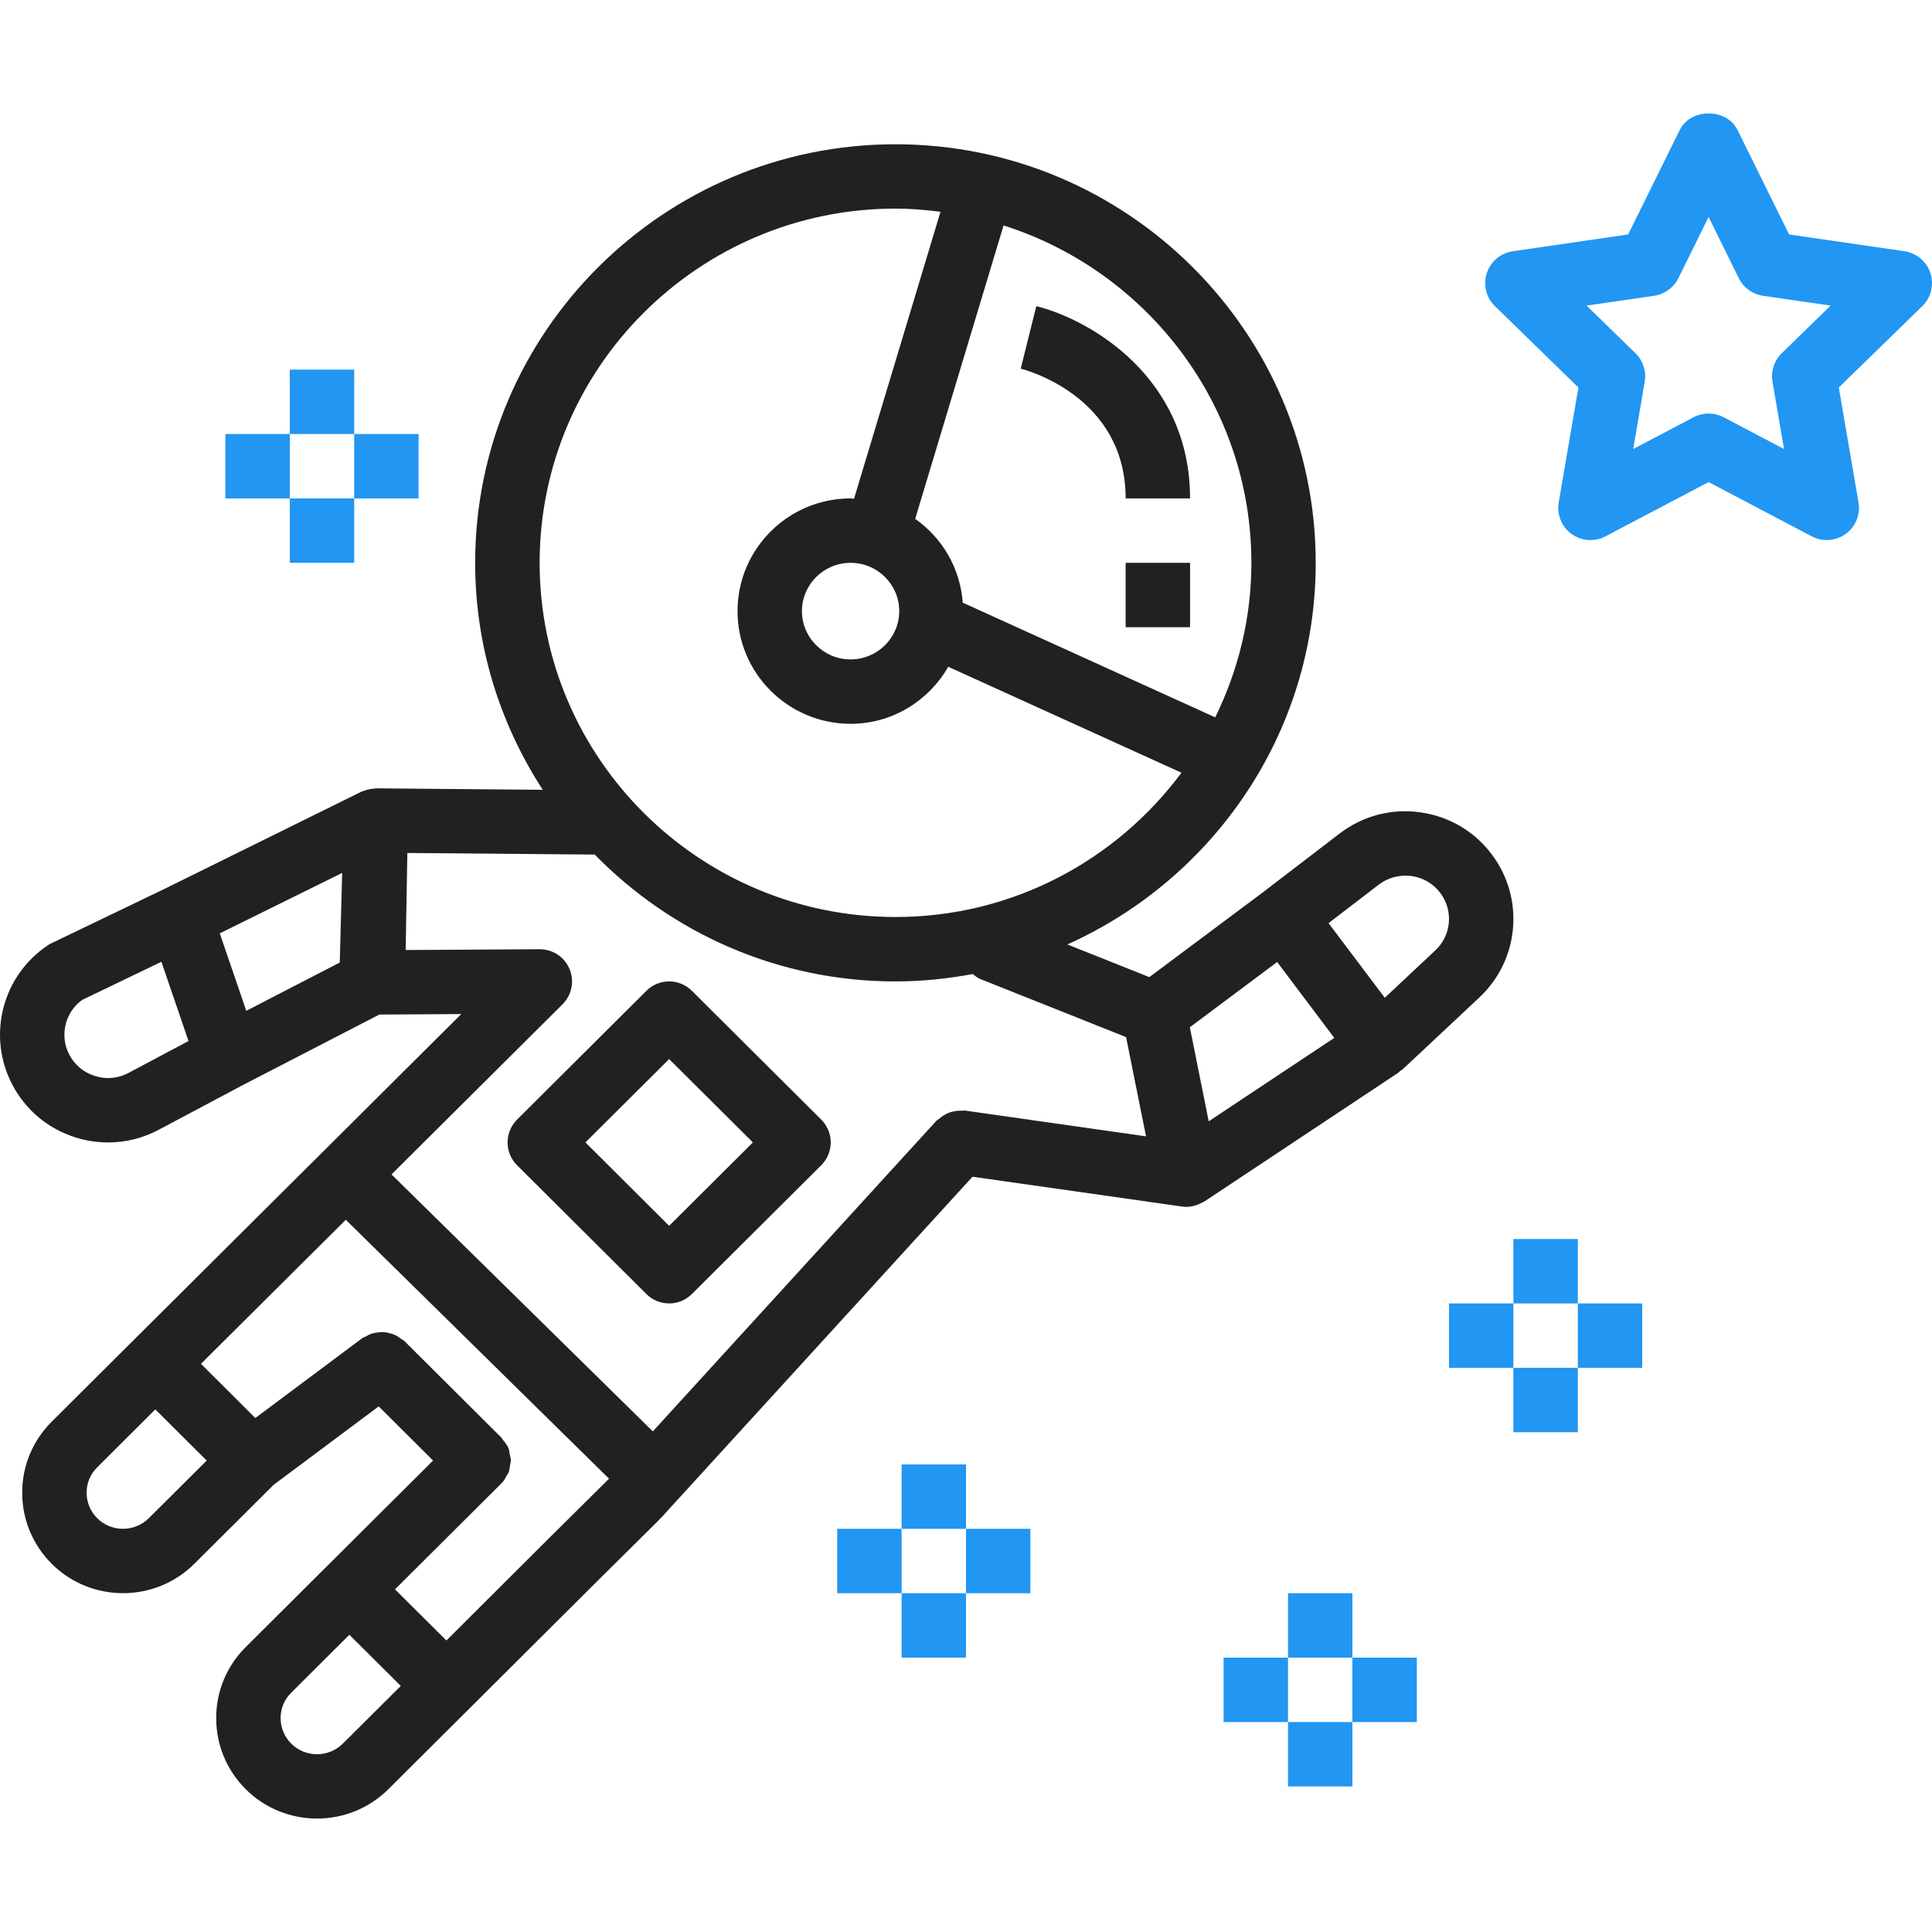
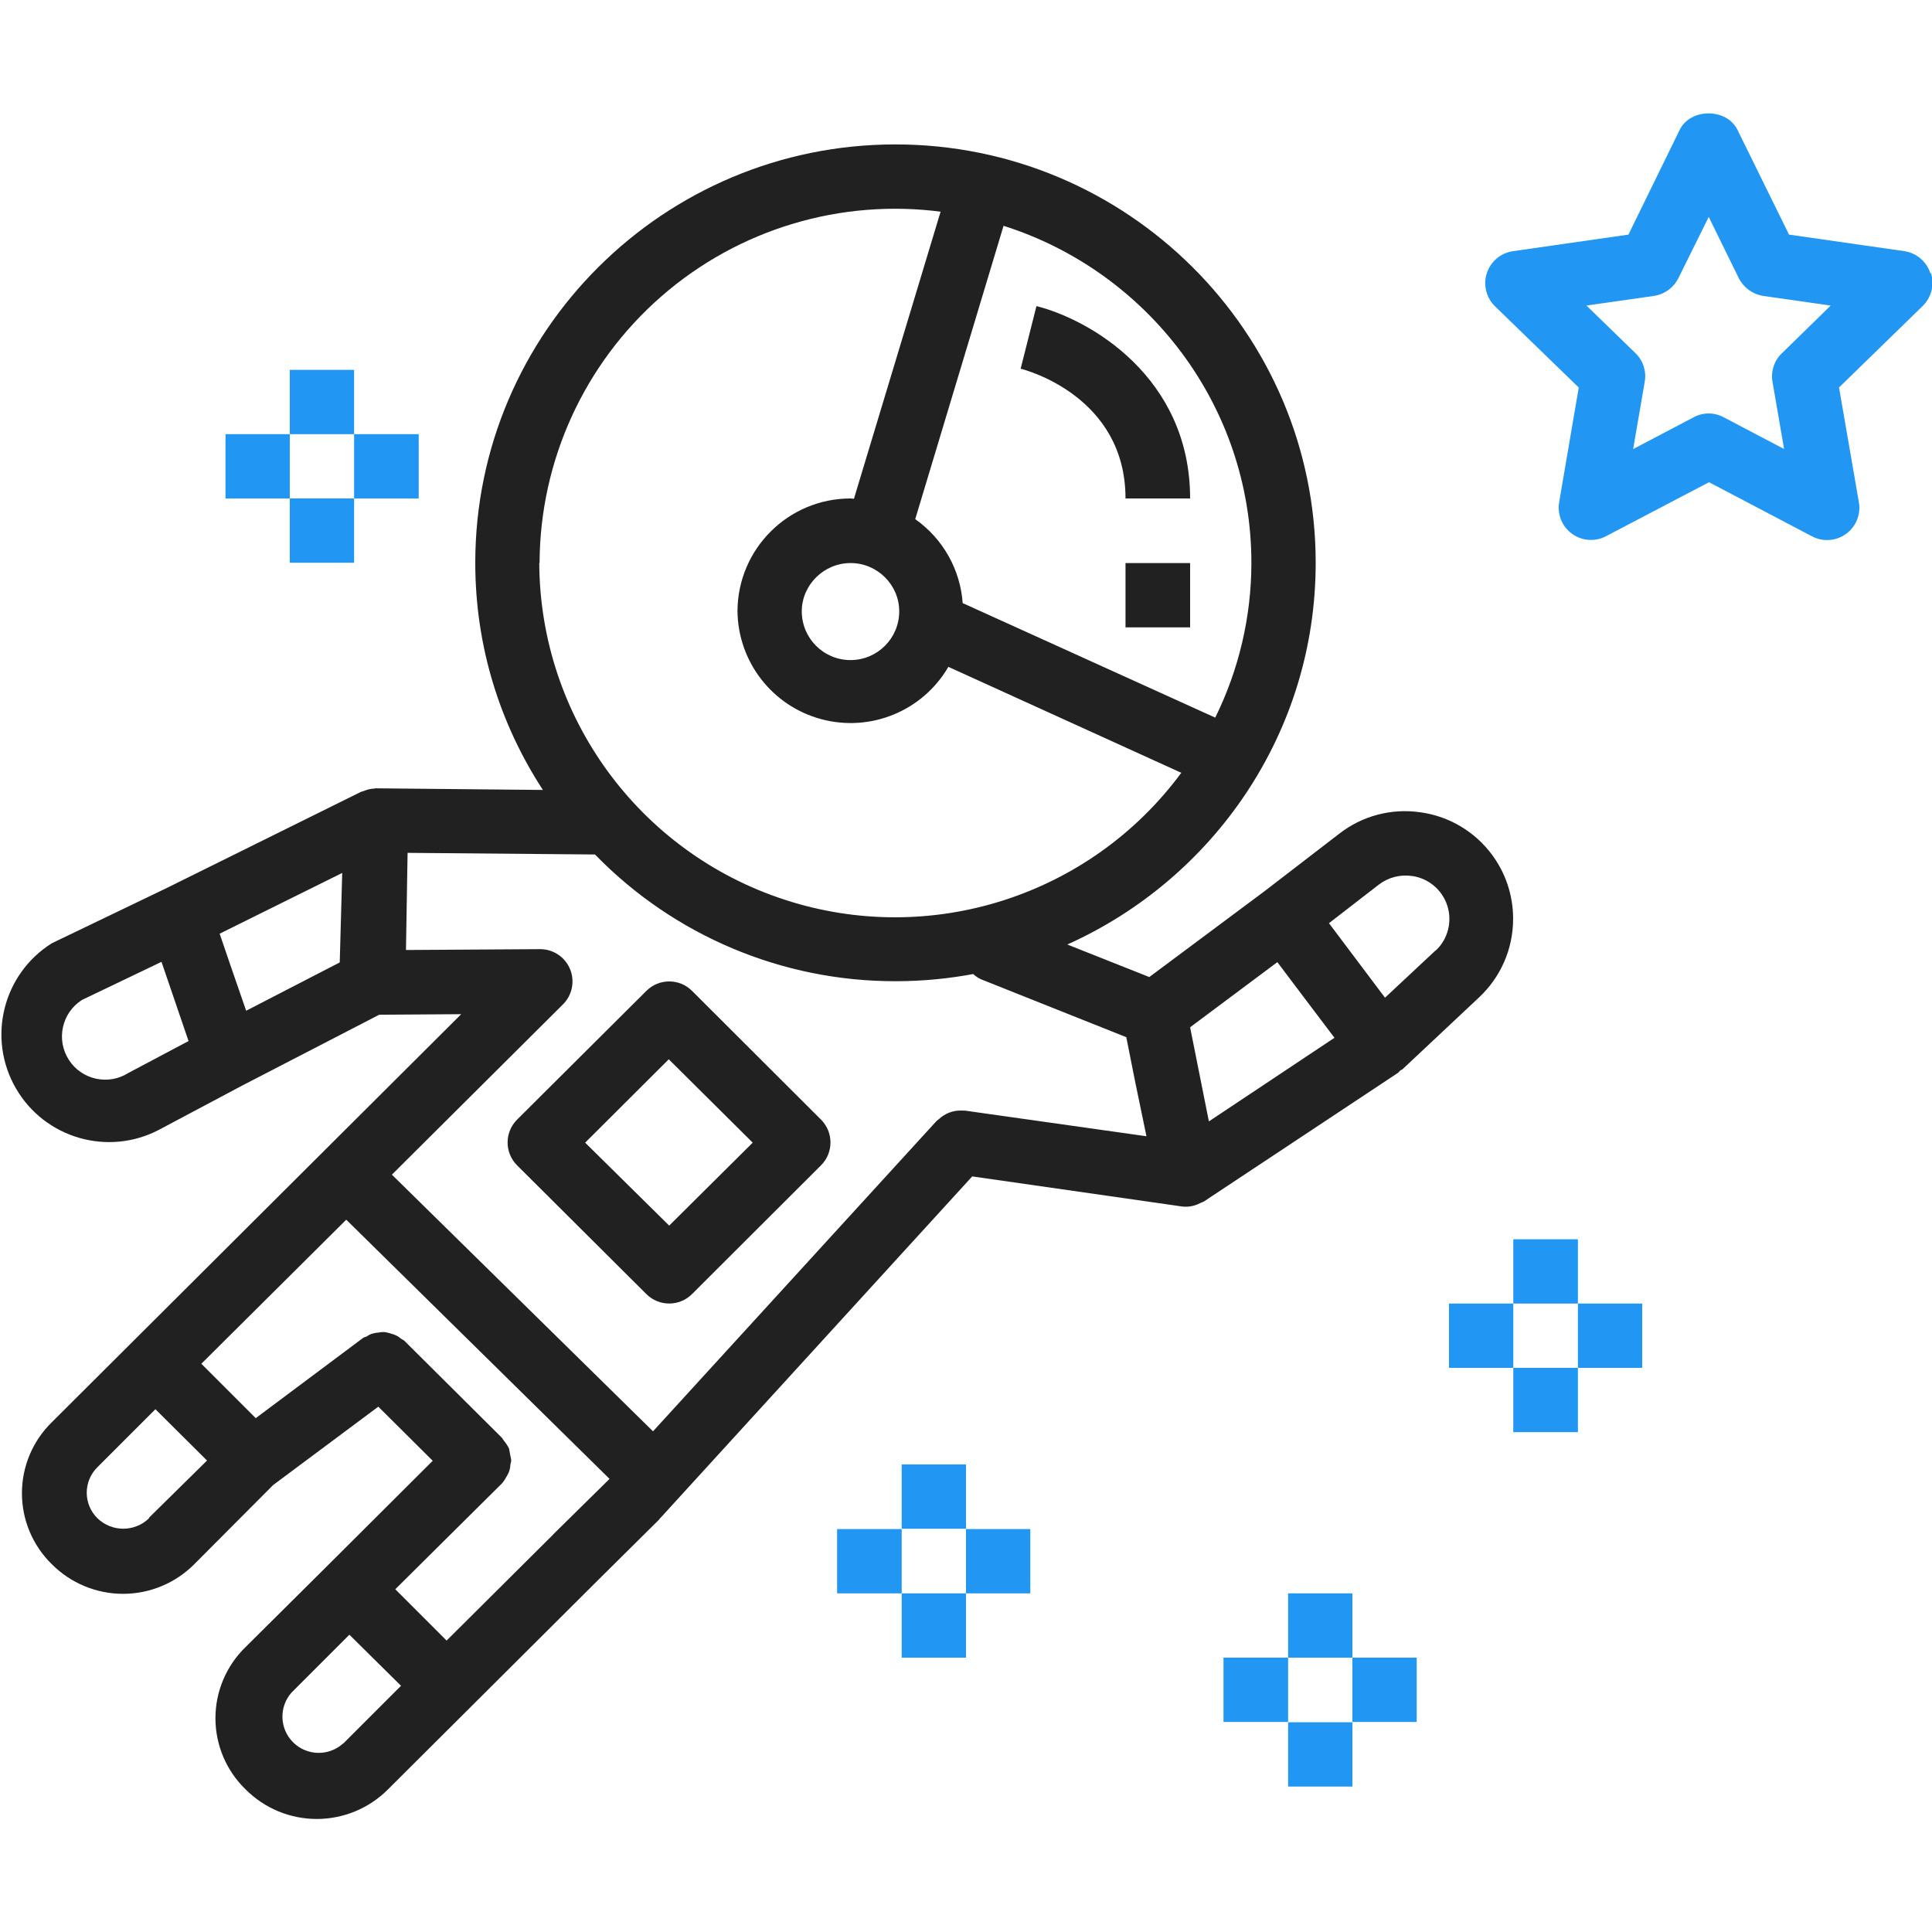
- <svg xmlns="http://www.w3.org/2000/svg" width="70" height="70" viewBox="0 0 70 70" fill="none">
-   <path d="M69.943 9.896C69.806 9.475 69.442 9.167 69.002 9.103L64.823 8.495L62.953 4.708C62.561 3.91 61.253 3.91 60.861 4.708L58.991 8.495L54.811 9.103C54.372 9.167 54.008 9.474 53.869 9.897C53.732 10.319 53.845 10.783 54.164 11.092L57.189 14.041L56.475 18.203C56.401 18.641 56.58 19.083 56.938 19.345C57.301 19.608 57.775 19.641 58.168 19.433L61.906 17.467L65.644 19.433C65.815 19.523 66.002 19.567 66.188 19.567C66.429 19.567 66.671 19.492 66.874 19.344C67.233 19.083 67.413 18.641 67.337 18.203L66.623 14.04L69.648 11.092C69.965 10.782 70.08 10.319 69.943 9.896ZM64.556 12.799C64.281 13.066 64.156 13.454 64.221 13.832L64.638 16.269L62.45 15.118C62.279 15.029 62.093 14.984 61.906 14.984C61.719 14.984 61.534 15.029 61.362 15.118L59.174 16.269L59.591 13.832C59.657 13.454 59.531 13.068 59.257 12.799L57.484 11.072L59.932 10.717C60.312 10.662 60.64 10.423 60.811 10.078L61.905 7.862L62.999 10.078C63.17 10.422 63.497 10.662 63.878 10.717L66.326 11.072L64.556 12.799Z" fill="#2196F3" />
-   <path d="M57.167 44.892H54.834V47.226H57.167V44.892Z" fill="#2196F3" />
-   <path d="M57.167 49.559H54.834V51.892H57.167V49.559Z" fill="#2196F3" />
-   <path d="M59.5 47.226H57.167V49.559H59.5V47.226Z" fill="#2196F3" />
-   <path d="M54.834 47.226H52.5V49.559H54.834V47.226Z" fill="#2196F3" />
-   <path d="M49 57.726H46.667V60.059H49V57.726Z" fill="#2196F3" />
-   <path d="M49 62.393H46.667V64.726H49V62.393Z" fill="#2196F3" />
-   <path d="M51.334 60.059H49V62.393H51.334V60.059Z" fill="#2196F3" />
-   <path d="M46.667 60.059H44.333V62.393H46.667V60.059Z" fill="#2196F3" />
-   <path d="M35 53.059H32.667V55.393H35V53.059Z" fill="#2196F3" />
-   <path d="M35 57.726H32.667V60.059H35V57.726Z" fill="#2196F3" />
-   <path d="M37.333 55.392H35V57.726H37.333V55.392Z" fill="#2196F3" />
-   <path d="M32.667 55.392H30.333V57.726H32.667V55.392Z" fill="#2196F3" />
-   <path d="M12.833 13.392H10.5V15.725H12.833V13.392Z" fill="#2196F3" />
-   <path d="M12.833 18.059H10.5V20.392H12.833V18.059Z" fill="#2196F3" />
-   <path d="M15.166 15.725H12.833V18.059H15.166V15.725Z" fill="#2196F3" />
-   <path d="M10.5 15.725H8.166V18.059H10.5V15.725Z" fill="#2196F3" />
-   <path d="M54.063 30.974C53.435 30.126 52.512 29.58 51.464 29.433C50.412 29.283 49.373 29.56 48.533 30.203L45.795 32.301L45.794 32.303L41.643 35.403L38.672 34.219C43.969 31.843 47.671 26.545 47.671 20.394C47.671 12.031 40.84 5.227 32.444 5.227C24.047 5.227 17.216 12.031 17.216 20.394C17.216 23.425 18.123 26.244 19.666 28.616L13.62 28.563C13.617 28.563 13.613 28.563 13.61 28.563C13.591 28.563 13.576 28.573 13.559 28.574C13.443 28.578 13.33 28.602 13.219 28.642C13.191 28.652 13.162 28.658 13.135 28.671C13.121 28.677 13.107 28.678 13.093 28.685L6.021 32.176C6.02 32.176 6.018 32.176 6.018 32.178L1.877 34.169C1.831 34.189 1.784 34.216 1.739 34.246C0.088 35.345 -0.474 37.504 0.43 39.268C0.912 40.206 1.732 40.896 2.74 41.212C3.129 41.334 3.525 41.393 3.92 41.393C4.553 41.393 5.181 41.238 5.756 40.931L8.792 39.317L13.744 36.759L16.712 36.742L4.808 48.588C4.807 48.59 4.806 48.59 4.805 48.591L1.877 51.507C1.185 52.196 0.804 53.109 0.804 54.084C0.804 55.056 1.185 55.972 1.877 56.662C2.587 57.369 3.522 57.724 4.456 57.724C5.392 57.724 6.325 57.369 7.038 56.662L9.913 53.799L13.721 50.956L15.691 52.918L11.838 56.755C11.836 56.756 11.835 56.756 11.834 56.758L8.906 59.674C8.214 60.362 7.833 61.276 7.833 62.25C7.833 63.223 8.214 64.139 8.906 64.829C9.616 65.536 10.552 65.89 11.486 65.89C12.421 65.89 13.357 65.536 14.068 64.829L16.998 61.912L21.684 57.245C21.685 57.244 21.685 57.243 21.686 57.242L23.895 55.054L23.887 55.046C23.901 55.032 23.921 55.027 23.935 55.012L35.235 42.635L42.828 43.715C42.883 43.723 42.938 43.727 42.993 43.727C43.134 43.727 43.27 43.693 43.402 43.643C43.441 43.629 43.474 43.61 43.511 43.592C43.553 43.571 43.597 43.559 43.637 43.532L50.666 38.865C50.692 38.848 50.706 38.82 50.73 38.801C50.758 38.779 50.793 38.77 50.819 38.745L53.6 36.14C55.047 34.784 55.247 32.563 54.063 30.974ZM4.66 38.872C4.281 39.075 3.851 39.116 3.439 38.985C3.03 38.858 2.699 38.579 2.505 38.203C2.153 37.516 2.357 36.681 2.974 36.23L5.848 34.847L6.54 36.869L6.83 37.718L4.66 38.872ZM12.31 34.874L8.923 36.624L8.365 34.991L7.963 33.817L12.397 31.628L12.31 34.874ZM45.34 20.392C45.34 22.401 44.861 24.296 44.03 25.991L34.883 21.836C34.788 20.582 34.137 19.484 33.159 18.8L36.361 8.168C41.563 9.823 45.34 14.675 45.34 20.392ZM19.552 20.392C19.552 13.316 25.336 7.558 32.446 7.558C32.999 7.558 33.54 7.605 34.076 7.673L30.943 18.071C30.901 18.07 30.862 18.058 30.819 18.058C28.56 18.058 26.722 19.89 26.722 22.142C26.722 24.394 28.56 26.225 30.819 26.225C32.337 26.225 33.65 25.387 34.358 24.159L42.807 27.997C40.456 31.162 36.694 33.225 32.446 33.225C25.336 33.225 19.552 27.468 19.552 20.392ZM32.581 22.142C32.581 23.107 31.79 23.892 30.819 23.892C29.847 23.892 29.056 23.107 29.056 22.142C29.056 21.177 29.847 20.392 30.819 20.392C31.79 20.392 32.581 21.177 32.581 22.142ZM5.392 55.007C4.875 55.52 4.038 55.519 3.523 55.009C3.274 54.76 3.138 54.432 3.138 54.084C3.138 53.736 3.274 53.408 3.523 53.162L5.627 51.065L7.489 52.919L5.392 55.007ZM12.422 63.174C11.905 63.687 11.068 63.688 10.552 63.175C10.303 62.927 10.167 62.599 10.167 62.25C10.167 61.903 10.303 61.575 10.552 61.329L12.658 59.231L13.539 60.107L14.521 61.085L12.422 63.174ZM20.038 55.586C20.037 55.587 20.036 55.587 20.035 55.589L16.174 59.438L15.293 58.562L14.311 57.585L18.168 53.745C18.168 53.745 18.168 53.745 18.168 53.744C18.169 53.743 18.17 53.743 18.172 53.742C18.259 53.654 18.314 53.549 18.368 53.445C18.383 53.415 18.412 53.389 18.425 53.358C18.461 53.268 18.467 53.171 18.481 53.077C18.488 53.023 18.511 52.973 18.511 52.918C18.511 52.84 18.483 52.764 18.467 52.687C18.453 52.617 18.453 52.546 18.426 52.478C18.382 52.368 18.306 52.272 18.227 52.177C18.204 52.151 18.196 52.119 18.172 52.094C18.172 52.094 18.172 52.094 18.171 52.094C18.169 52.093 18.169 52.091 18.168 52.09L14.653 48.59C14.616 48.552 14.568 48.537 14.526 48.505C14.464 48.458 14.405 48.413 14.336 48.38C14.269 48.347 14.201 48.327 14.132 48.308C14.057 48.287 13.985 48.271 13.906 48.265C13.835 48.26 13.769 48.267 13.697 48.276C13.619 48.285 13.546 48.295 13.47 48.32C13.396 48.343 13.331 48.379 13.264 48.418C13.22 48.442 13.171 48.451 13.13 48.481L9.251 51.377L7.281 49.414L12.529 44.195L22.067 53.576L20.038 55.586ZM34.955 40.237C34.921 40.233 34.889 40.245 34.855 40.243C34.77 40.238 34.689 40.244 34.603 40.258C34.537 40.27 34.474 40.283 34.411 40.305C34.336 40.331 34.269 40.366 34.2 40.407C34.134 40.447 34.075 40.489 34.018 40.542C33.99 40.566 33.956 40.578 33.93 40.606L23.653 51.862L14.185 42.551L20.383 36.386C20.839 35.931 20.841 35.192 20.386 34.735C20.156 34.505 19.854 34.392 19.552 34.393V34.392L14.698 34.421L14.759 30.905L21.549 30.963C24.317 33.794 28.176 35.559 32.446 35.559C33.403 35.559 34.336 35.46 35.245 35.291C35.332 35.361 35.419 35.432 35.528 35.476L40.8 37.576L41.133 39.235L41.523 41.172L34.955 40.237ZM43.794 40.627L43.11 37.219L46.274 34.856L47.102 35.955L48.344 37.605L43.794 40.627ZM52.005 34.434L50.173 36.151L48.136 33.447L49.954 32.053C50.294 31.792 50.722 31.685 51.142 31.74C51.564 31.8 51.938 32.02 52.192 32.362C52.666 33 52.585 33.891 52.005 34.434Z" fill="#212121" />
-   <path d="M29.755 40.565L25.067 35.898C24.613 35.445 23.875 35.445 23.421 35.898L18.734 40.565C18.515 40.786 18.391 41.082 18.391 41.392C18.391 41.703 18.514 42 18.734 42.219L23.421 46.886C23.648 47.112 23.947 47.226 24.244 47.226C24.542 47.226 24.84 47.112 25.067 46.886L29.755 42.219C29.974 42 30.099 41.703 30.099 41.392C30.099 41.082 29.975 40.784 29.755 40.565ZM24.244 44.413L21.211 41.392L24.244 38.372L27.279 41.392L24.244 44.413Z" fill="#212121" />
-   <path d="M37.547 11.092L36.983 13.358C37.139 13.397 40.784 14.346 40.784 18.059H43.118C43.118 13.646 39.474 11.572 37.547 11.092Z" fill="#212121" />
-   <path d="M43.118 20.392H40.784V22.725H43.118V20.392Z" fill="#212121" />
+ <svg xmlns="http://www.w3.org/2000/svg" width="32" height="32">
+   <path fill="#2196f3" d="M31.973 4.526a.537.537 0 0 0-.43-.366l-1.911-.274-.855-1.737c-.178-.361-.777-.361-.955 0l-.85 1.737-1.911.274a.535.535 0 0 0-.297.915l1.385 1.344-.325 1.902a.535.535 0 0 0 .776.561l-.003.001 1.71-.896 1.705.896a.535.535 0 0 0 .777-.566v.003l-.329-1.902 1.385-1.349a.538.538 0 0 0 .137-.549zm-2.46 1.325a.53.53 0 0 0-.155.471l.192 1.115-1.001-.526a.525.525 0 0 0-.501.002l.003-.001-1.001.526.192-1.115a.529.529 0 0 0-.151-.471l-.814-.791 1.12-.16a.541.541 0 0 0 .402-.293l.503-1.015.498 1.015a.55.55 0 0 0 .402.293l1.12.16-.809.791zm-3.378 14.675h-1.07v1.065h1.07v-1.07zm0 2.13h-1.07v1.065h1.07v-1.065zm1.065-1.065h-1.065v1.065H27.2v-1.065zm-2.135 0H24v1.065h1.065v-1.065zm-2.665 4.8h-1.065v1.065H22.4v-1.065zm0 2.135h-1.065v1.065H22.4v-1.07zm1.065-1.07H22.4v1.065h1.065v-1.065zm-2.13 0h-1.07v1.065h1.07v-1.065zM16 24.256h-1.065v1.065H16v-1.065zm0 2.135h-1.065v1.065H16v-1.065zm1.065-1.065H16v1.065h1.065v-1.07zm-2.13 0h-1.07v1.065h1.07v-1.07zm-9.07-19.2H4.8v1.065h1.065v-1.07zm0 2.13H4.8v1.065h1.065V8.256zm1.07-1.065h-1.07v1.065h1.07V7.191zm-2.135 0H3.735v1.065H4.8V7.191z" />
+   <path fill="#212121" d="M24.713 14.158a1.776 1.776 0 0 0-1.179-.703l-.009-.001a1.769 1.769 0 0 0-1.343.355l.004-.003-1.248.96-1.902 1.417-1.358-.539c2.423-1.088 4.114-3.506 4.114-6.322 0-3.822-3.122-6.93-6.962-6.93s-6.958 3.109-6.958 6.93c0 1.39.411 2.674 1.12 3.762l-2.77-.027-.023.005a.451.451 0 0 0-.155.032l-.037.014-.023.005-3.232 1.6-1.893.91a1.783 1.783 0 0 0 1.784 3.085l-.01.005 1.385-.736 2.263-1.17 1.358-.009L.86 23.555a1.644 1.644 0 0 0-.001 2.354 1.664 1.664 0 0 0 2.358 0l1.307-1.312 1.742-1.298.901.896-1.76 1.755-1.339 1.33a1.641 1.641 0 0 0 0 2.358 1.664 1.664 0 0 0 2.358 0l3.483-3.47 1.015-1.006h-.005l.018-.018 5.166-5.659 3.474.498a.502.502 0 0 0 .264-.038l-.003.001.05-.023c.018-.009.041-.014.059-.027l3.214-2.13.027-.032.041-.023 1.271-1.193c.347-.326.562-.788.562-1.3 0-.401-.132-.771-.355-1.068l.003.005zM2.13 17.769a.716.716 0 0 1-.775-1.205l.003-.002 1.317-.631.315.923.133.389-.992.526zm3.497-1.828-1.55.8L3.821 16l-.183-.535 2.03-1.006-.041 1.486zm15.1-6.615a5.8 5.8 0 0 1-.599 2.56l-4.183-1.897a1.862 1.862 0 0 0-.78-1.386l-.006-.004 1.463-4.859c2.377.754 4.105 2.971 4.105 5.586zm-11.79 0a5.888 5.888 0 0 1 6.672-5.816l-.03-.003-1.435 4.754-.055-.005a1.874 1.874 0 0 0-1.874 1.865v.001a1.874 1.874 0 0 0 3.488.932l.005-.009 3.858 1.755A5.893 5.893 0 0 1 8.932 9.327v-.001zm5.957.8a.807.807 0 1 1-1.614 0c0-.439.366-.8.809-.8s.805.361.805.8zM2.469 25.147a.614.614 0 0 1-.855 0 .593.593 0 0 1 0-.846l.96-.96.855.85-.965.951zm3.213 3.731a.601.601 0 0 1-.855-.842l.96-.96.855.846-.96.96zm3.484-3.465-1.769 1.76-.85-.85 1.765-1.751c.041-.046.064-.091.091-.137l.023-.046a.366.366 0 0 0 .027-.123c0-.027.014-.046.014-.073 0-.037-.014-.073-.018-.105l-.018-.096a.694.694 0 0 0-.091-.137l-.027-.041-1.609-1.6c-.014-.018-.037-.023-.055-.037-.032-.023-.059-.046-.091-.059a.504.504 0 0 0-.088-.031l-.003-.001a.542.542 0 0 0-.098-.023h-.003c-.032 0-.064 0-.096.009-.037 0-.069.009-.105.018a.312.312 0 0 0-.091.046c-.023.009-.046.014-.064.027l-1.774 1.326-.901-.901 2.4-2.386 4.361 4.293-.928.914zm6.816-7.018h-.046l-.025-.001a.521.521 0 0 0-.355.138l-.041.032-4.699 5.143-4.325-4.251 2.834-2.821a.535.535 0 0 0-.377-.914h-.007l-2.217.014.027-1.609 3.104.027a6.926 6.926 0 0 0 4.977 2.099c.455 0 .899-.044 1.33-.127l-.044.007a.544.544 0 0 0 .128.087l2.409.96.151.759.183.882-3.008-.425zm4.041.179-.311-1.559 1.445-1.079.379.503.567.75-2.08 1.385zm3.758-2.835-.841.786-.928-1.234.827-.64a.73.73 0 0 1 .553-.141l-.004-.001a.719.719 0 0 1 .394 1.234z" />
+   <path fill="#212121" d="m13.6 18.546-2.139-2.135a.535.535 0 0 0-.754 0l-2.144 2.135a.535.535 0 0 0 0 .754l2.144 2.135a.535.535 0 0 0 .754 0L13.6 19.3a.535.535 0 0 0 0-.754zm-2.514 1.756-1.394-1.376 1.385-1.381 1.39 1.381-1.39 1.381zm6.08-15.228-.261 1.033c.073.018 1.737.453 1.737 2.149h1.07c0-2.016-1.669-2.967-2.546-3.186zm2.546 4.252h-1.07v1.065h1.07v-1.07z" />
</svg>
